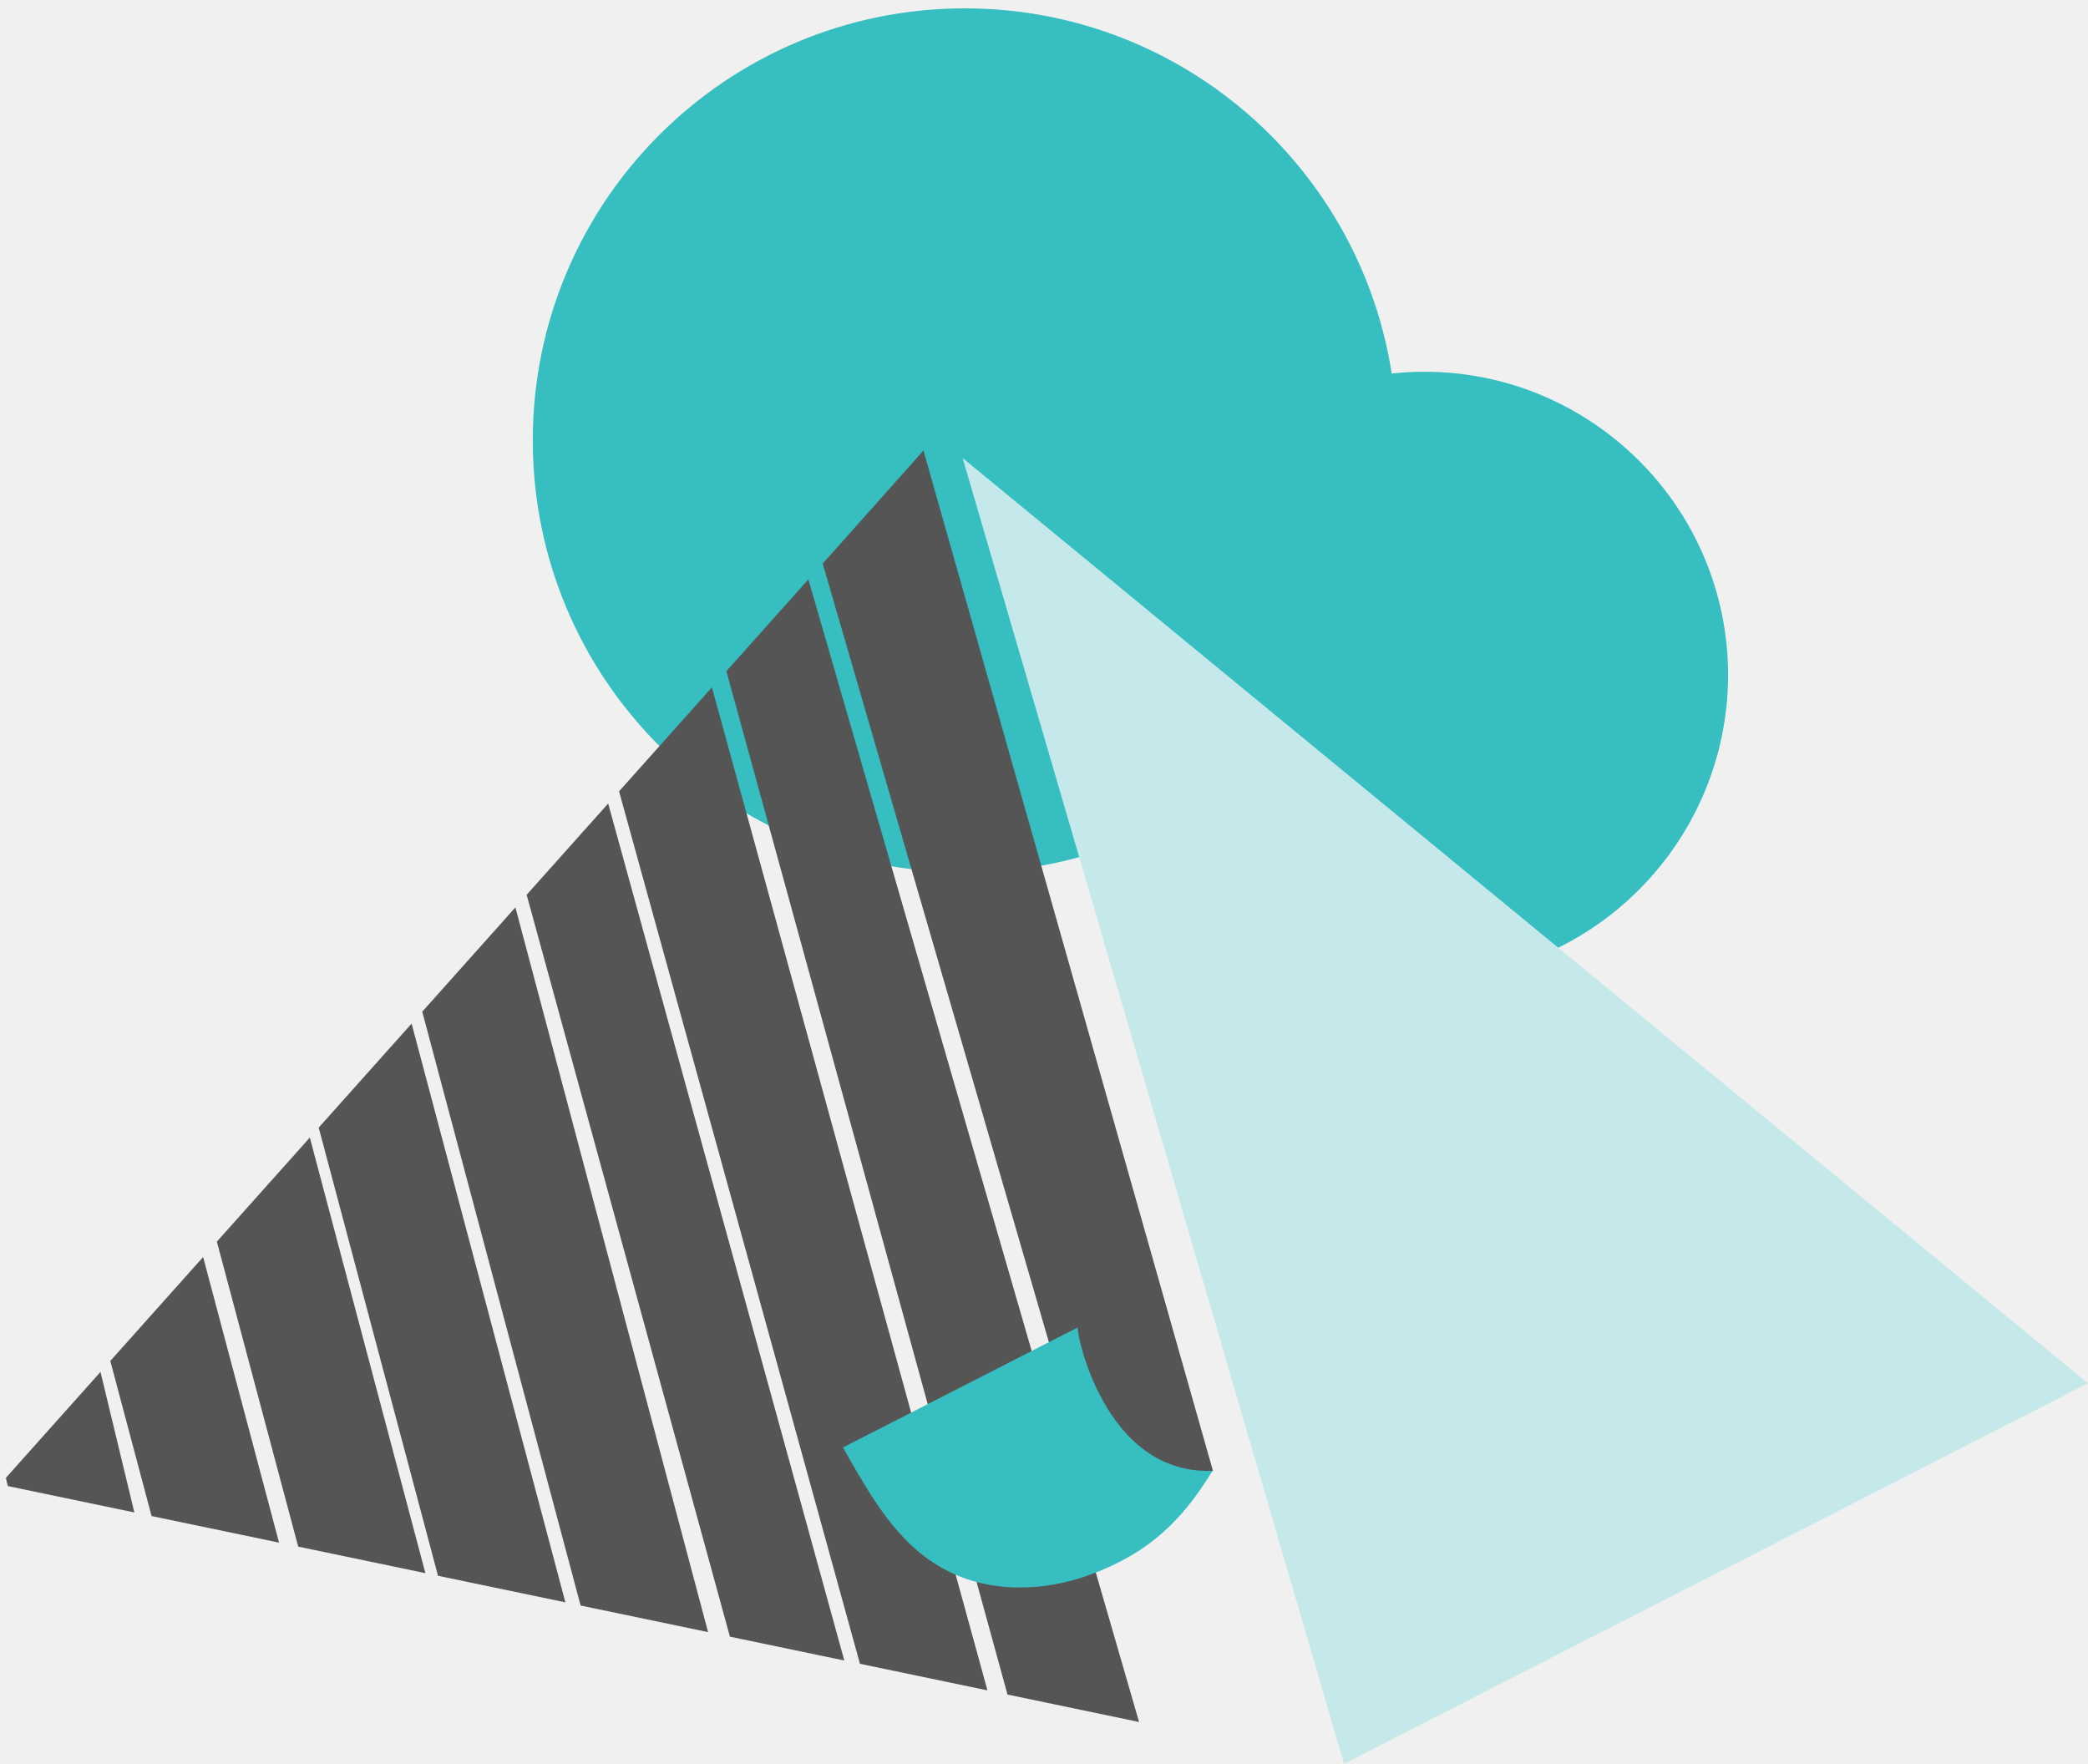
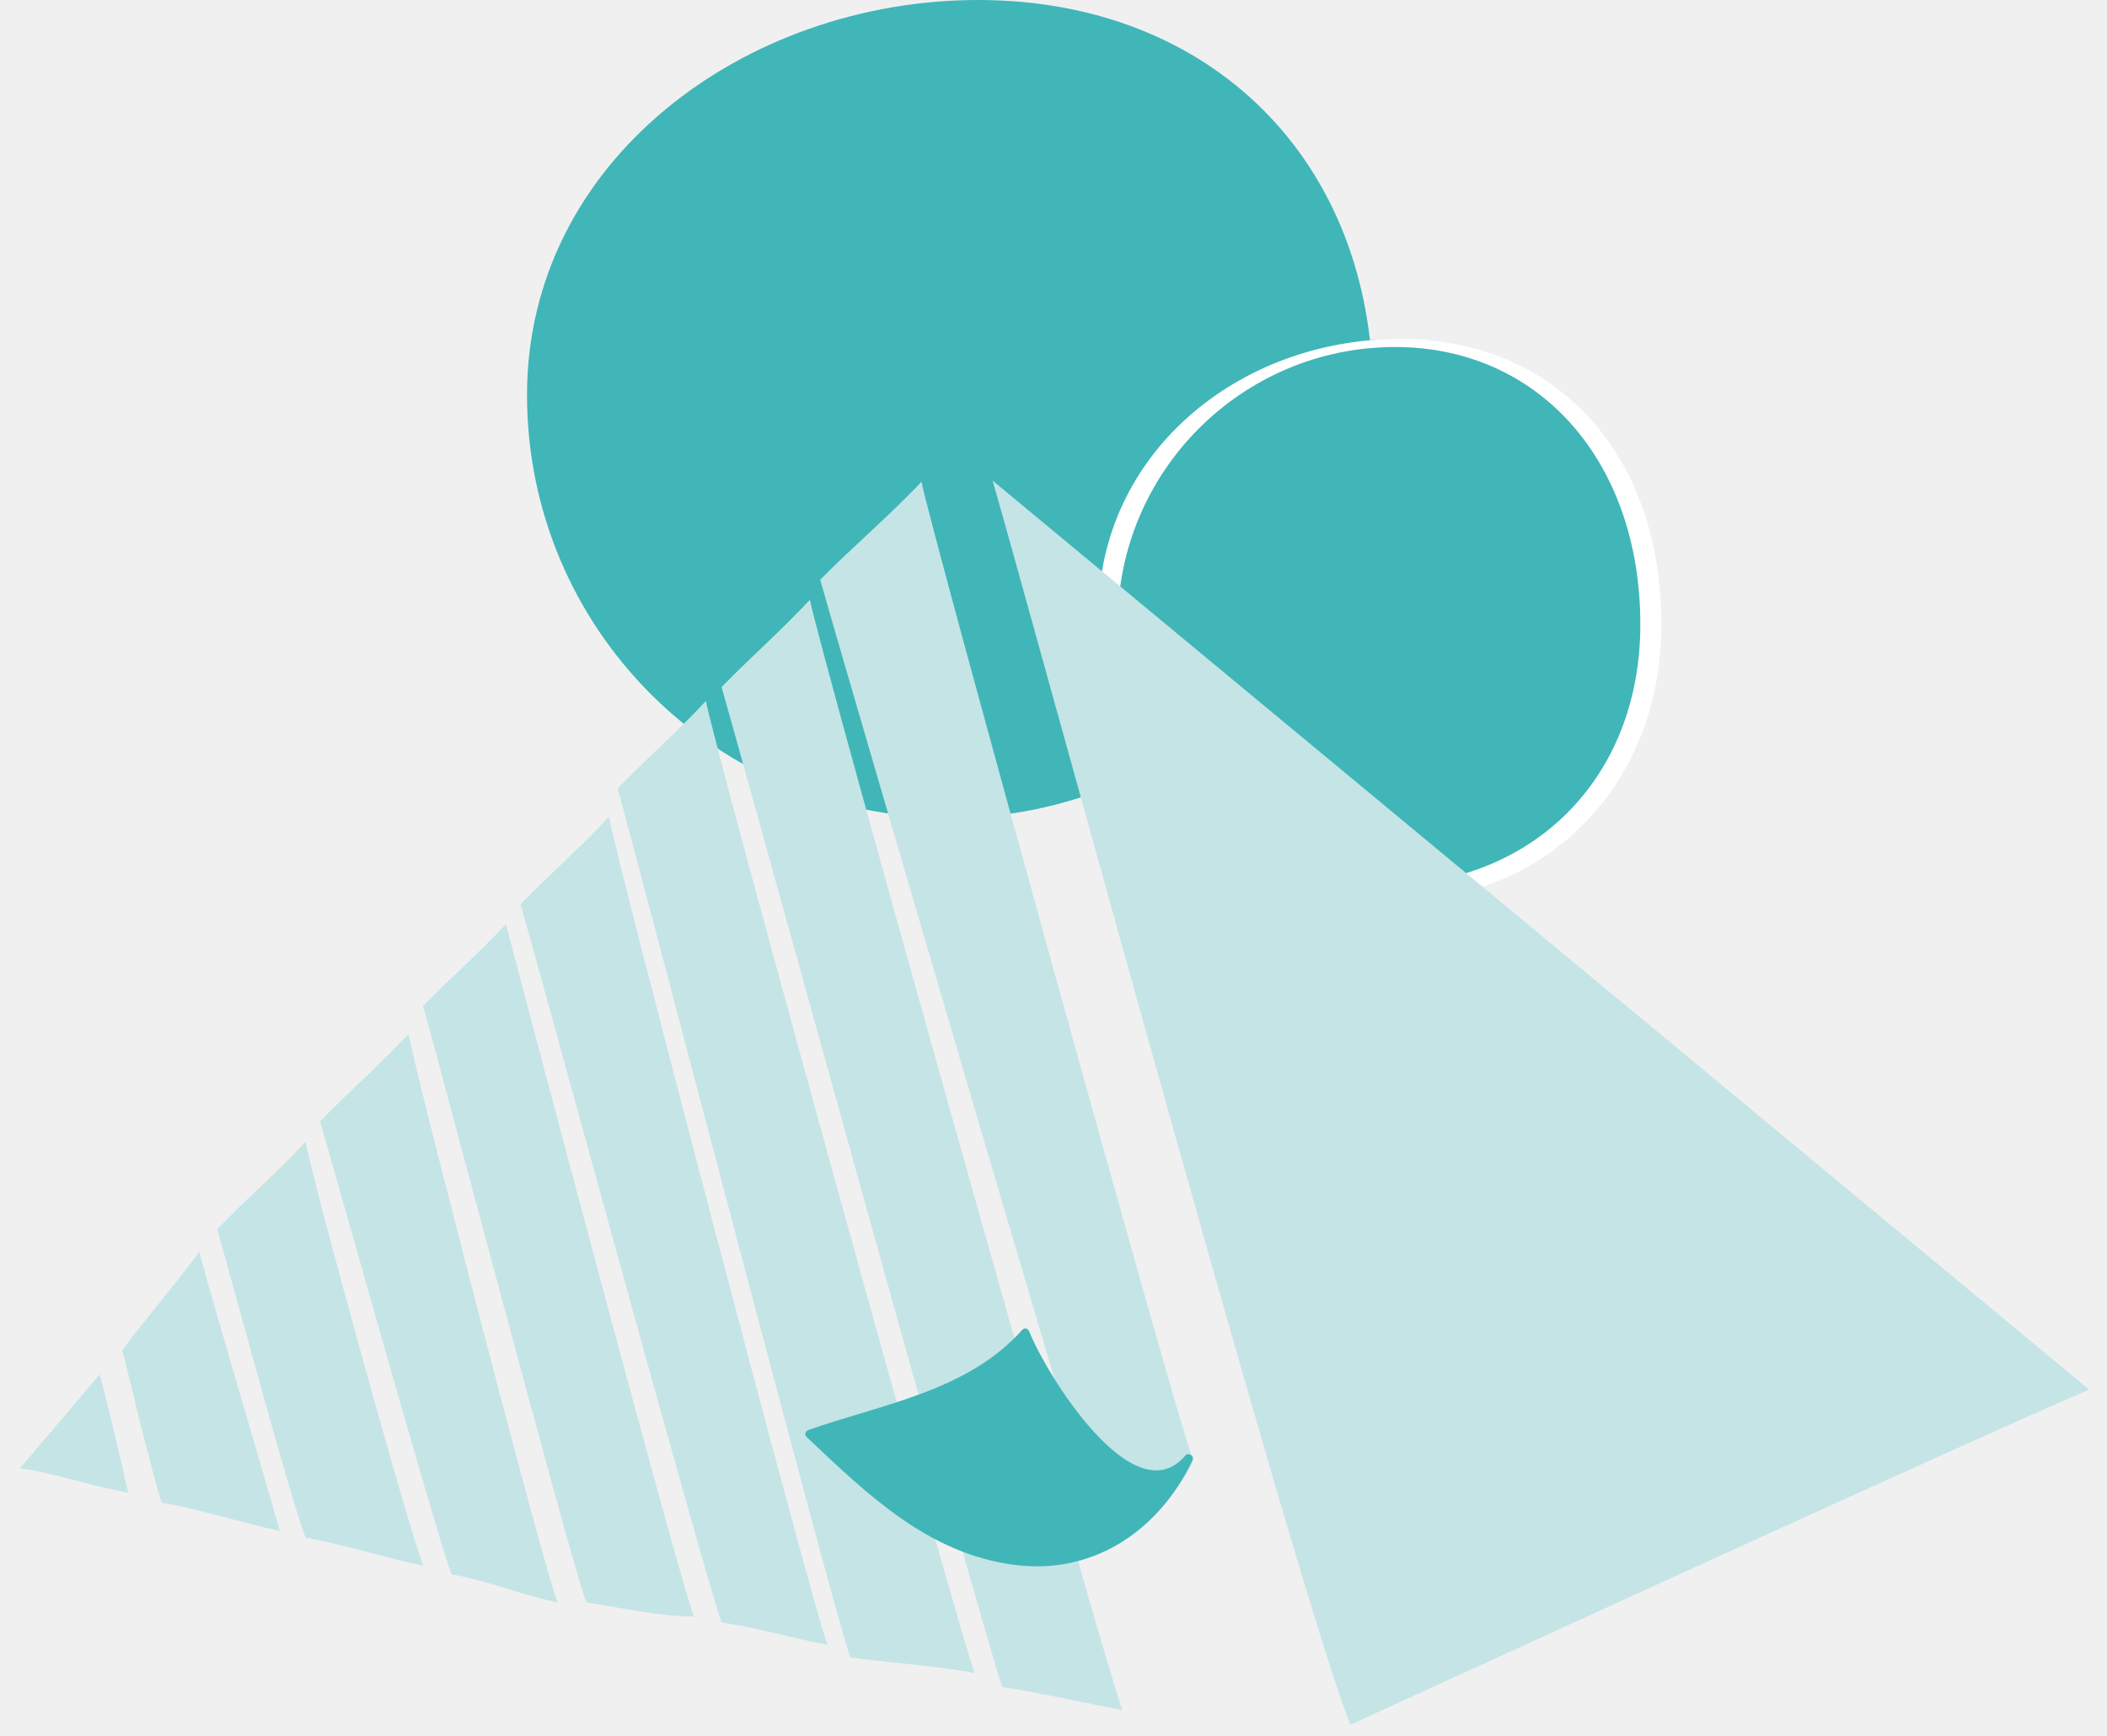
- <svg xmlns="http://www.w3.org/2000/svg" xmlns:xlink="http://www.w3.org/1999/xlink" version="1.1" id="Layer_1" x="0px" y="0px" width="474.6px" height="400.9px" viewBox="0 0 474.6 400.9" enable-background="new 0 0 474.6 400.9" xml:space="preserve">
+ <svg xmlns="http://www.w3.org/2000/svg" version="1.1" id="Layer_1" x="0px" y="0px" width="391px" height="322.1px" viewBox="0 0 391 322.1" enable-background="new 0 0 391 322.1" xml:space="preserve">
  <g>
+     <g>
+       <path fill="#C5E4E6" d="M18.5,255.1c1,3.2,5.3,21.9,5.3,21.9c-6.7-1.1-13-3.5-20.1-4.5L18.5,255.1z" />
+     </g>
    <g>
      <g>
        <g>
-           <circle fill="#37BEC0" cx="219.3" cy="100.1" r="98.2" />
+           <path fill="#40B6B8" d="M254.8,73.3c0,43.3-35.1,78.5-78.5,78.5s-78.5-35.1-78.5-78.5S138.2,0,181.5,0S254.8,29.9,254.8,73.3z" />
        </g>
      </g>
      <g>
-         <g>
-           <circle fill="#37BEC0" cx="323.8" cy="153.5" r="66.4" />
-           <path fill="#37BEC0" d="M323.8,222.5c-38,0-69-30.9-69-69c0-38,30.9-69,69-69c38,0,69,30.9,69,69      C392.7,191.5,361.8,222.5,323.8,222.5z M323.8,89.7c-35.2,0-63.8,28.6-63.8,63.8s28.6,63.8,63.8,63.8      c35.2,0,63.8-28.6,63.8-63.8S359,89.7,323.8,89.7z" />
-         </g>
+         <path fill="#40B6B8" d="M304.9,116c0,29.3-20.7,50-50,50s-50-20.8-50-50s23.7-53,53-53S304.9,86.7,304.9,116z" />
+         <path fill="#FFFFFF" d="M256.8,167.5c-14.6,0-27.7-5.1-37.1-14.5c-9.3-9.3-15.9-24-15.9-38.6c0-30.1,25.9-51.5,56-51.5     c28.6,0,48.5,20.9,48.5,53c0,14.6-5.1,27.7-14.5,37.1C284.6,162.4,271.4,167.5,256.8,167.5z M258.9,64.4     c-28.4,0-51.5,23.1-51.5,51.5c0,28.6,20,48.5,48.5,48.5c28.6,0,48.5-20,48.5-48.5C304.4,85.6,285.6,64.4,258.9,64.4z" />
      </g>
      <g>
-         <g>
-           <polygon fill="#C5E9EA" points="218.8,104.1 474.6,314.4 305.5,400.9     " />
-         </g>
+         <path fill="#C5E4E6" d="M184.2,89.2c7.3,25.2,56.4,205.9,66.4,230.9c0,0,118.1-54.2,137.1-62.2L184.2,89.2z" />
      </g>
      <g>
-         <g>
-           <g>
-             <polyline fill="#565555" points="250.8,347.7 187,128.1 209.9,102.4 275.7,334.3      " />
-           </g>
-         </g>
+         <path fill="#C5E4E6" d="M51.9,284.1c-6.5-1.3-15.9-4.3-21.9-5.2c-2.2-7-6.1-23.7-7.3-28.3c4-5.5,9.7-12,14.3-18.3     C38.5,238.6,50,277,51.9,284.1z" />
      </g>
      <g>
-         <defs>
-           <polygon id="SVGID_1_" points="294.9,398.9 0,337.4 209.9,102.4     " />
-         </defs>
-         <clipPath id="SVGID_2_">
-           <use xlink:href="#SVGID_1_" overflow="visible" />
-         </clipPath>
-         <g clip-path="url(#SVGID_2_)">
-           <g>
-             <polygon fill="#565555" points="159.8,148.9 138.9,173.3 196,380.1 224.8,385.5      " />
-           </g>
-           <g>
-             <polygon fill="#565555" points="182.7,128.1 164.1,148.9 229.1,385.5 259.2,392.4      " />
-           </g>
-           <g>
-             <polygon fill="#565555" points="115.2,198.9 94.2,223.3 132.5,366.9 161.3,372.3      " />
-           </g>
-           <g>
-             <polygon fill="#565555" points="87.3,209.1 66.4,233.6 104.6,377.1 133.4,382.6      " />
-           </g>
-           <g>
-             <polygon fill="#565555" points="58.1,212.1 37.1,236.5 75.4,380.1 104.1,385.5      " />
-           </g>
-           <g>
-             <polygon fill="#565555" points="26.6,212.1 5.7,236.5 43.9,380.1 72.7,385.5      " />
-           </g>
-           <g>
-             <polygon fill="#565555" points="-1.2,212.1 -22.2,236.5 11.8,380.1 40.6,385.5      " />
-           </g>
-           <g>
-             <polygon fill="#565555" points="136.6,176.7 118.1,197.5 166.1,372.7 192.4,379.2      " />
-           </g>
+         <path fill="#C5E4E6" d="M78.6,290.6c-6.5-1.3-15.9-4.3-21.9-5.2c-3.3-9-13.7-47.9-16.4-57.3c5.8-5.9,10.9-10.3,16.4-16.2     C58.2,220,76.6,286.6,78.6,290.6z" />
+       </g>
+       <g>
+         <path fill="#C5E4E6" d="M103.5,297.4c-6.5-1.3-13.7-4.3-19.7-5.2c-3.2-8.7-21.6-74.5-24.4-84.1c5.8-5.9,10.9-10.3,16.4-16.2     C77.3,200,101.5,293.4,103.5,297.4z" />
+       </g>
+       <g>
+         <path fill="#C5E4E6" d="M128.8,300c-5.8,0.1-14-1.7-20-2.6c-3.2-8.7-27.5-101-30.3-110.7c5.8-5.9,9.9-9.3,15.4-15.2     C96.2,180.6,126.8,296,128.8,300z" />
+       </g>
+       <g>
+         <path fill="#C5E4E6" d="M153.6,305.3c-6.5-1.3-13.7-3.3-19.7-4.2c-3.2-8.7-34.5-123.7-37.3-133.3c5.8-5.9,10.9-10.3,16.4-16.2     C114.4,159.6,151.6,301.3,153.6,305.3z" />
+       </g>
+       <g>
+         <path fill="#C5E4E6" d="M180.9,310.5c-6.5-1.3-17.1-2-23.1-2.9c-3.2-8.7-40.4-151.7-43.2-161.3c5.8-5.9,10.9-10.3,16.4-16.2     C132.4,138.2,178.9,306.5,180.9,310.5z" />
+       </g>
+       <g>
+         <path fill="#C5E4E6" d="M208.3,317.4c-6.5-1.3-16.3-3.4-22.3-4.3c-3.2-8.7-49.3-176-52.1-185.6c5.8-5.9,10.9-10.3,16.4-16.2     C151.7,119.4,206.3,313.4,208.3,317.4z" />
+       </g>
+       <g>
+         <path fill="#C5E4E6" d="M221.4,271c-2.1,6-11.1,14-17.1,13.1c-3.2-8.7-49.4-166.8-52.1-176.5c5.8-5.9,13.3-12.3,18.8-18.2     C172.5,97.5,219.4,267,221.4,271z" />
+       </g>
+       <g>
+         <path fill="#40B6B8" d="M220.7,270.7c-4.5,10.1-13.8,19.3-27.5,19.3c-18.7,0-30.4-12.1-42.8-23.8c13.1-4.7,30.7-7.7,40.1-18.8     C193.1,254.6,211.2,282.9,220.7,270.7z" />
+         <g>
+           <path fill="#40B6B8" d="M220,270.3c-6.5,13.9-19.2,20.9-34.5,18.2c-14.1-2.5-24.7-13.5-34.7-22.9c-0.1,0.4-0.2,0.8-0.3,1.3      c13.9-4.9,30.2-7.4,40.4-19c-0.4-0.1-0.8-0.2-1.3-0.3c3.3,8.3,20.6,36.5,31.5,23.6c0.6-0.7-0.4-1.8-1.1-1.1      c-9.6,11.4-26-15.3-29-23c-0.2-0.5-0.8-0.8-1.3-0.3c-10.1,11.4-26.1,13.8-39.7,18.6c-0.5,0.2-0.8,0.8-0.3,1.3      c11.2,10.6,22.5,21.6,38.4,23.7c14.7,2,27-6.3,33.2-19.4C221.7,270.2,220.5,269.4,220,270.3z" />
        </g>
      </g>
    </g>
-     <path fill="#37BEC0" d="M245,301.7c-0.6,0.4,5.8,33.6,30.6,32.6c-6.9,11.3-14.4,18.6-27.5,23.5c-10.6,4-23.1,4.4-33.2-1   c-11.1-5.8-17.3-17.3-23.3-27.8L245,301.7z" />
  </g>
</svg>
